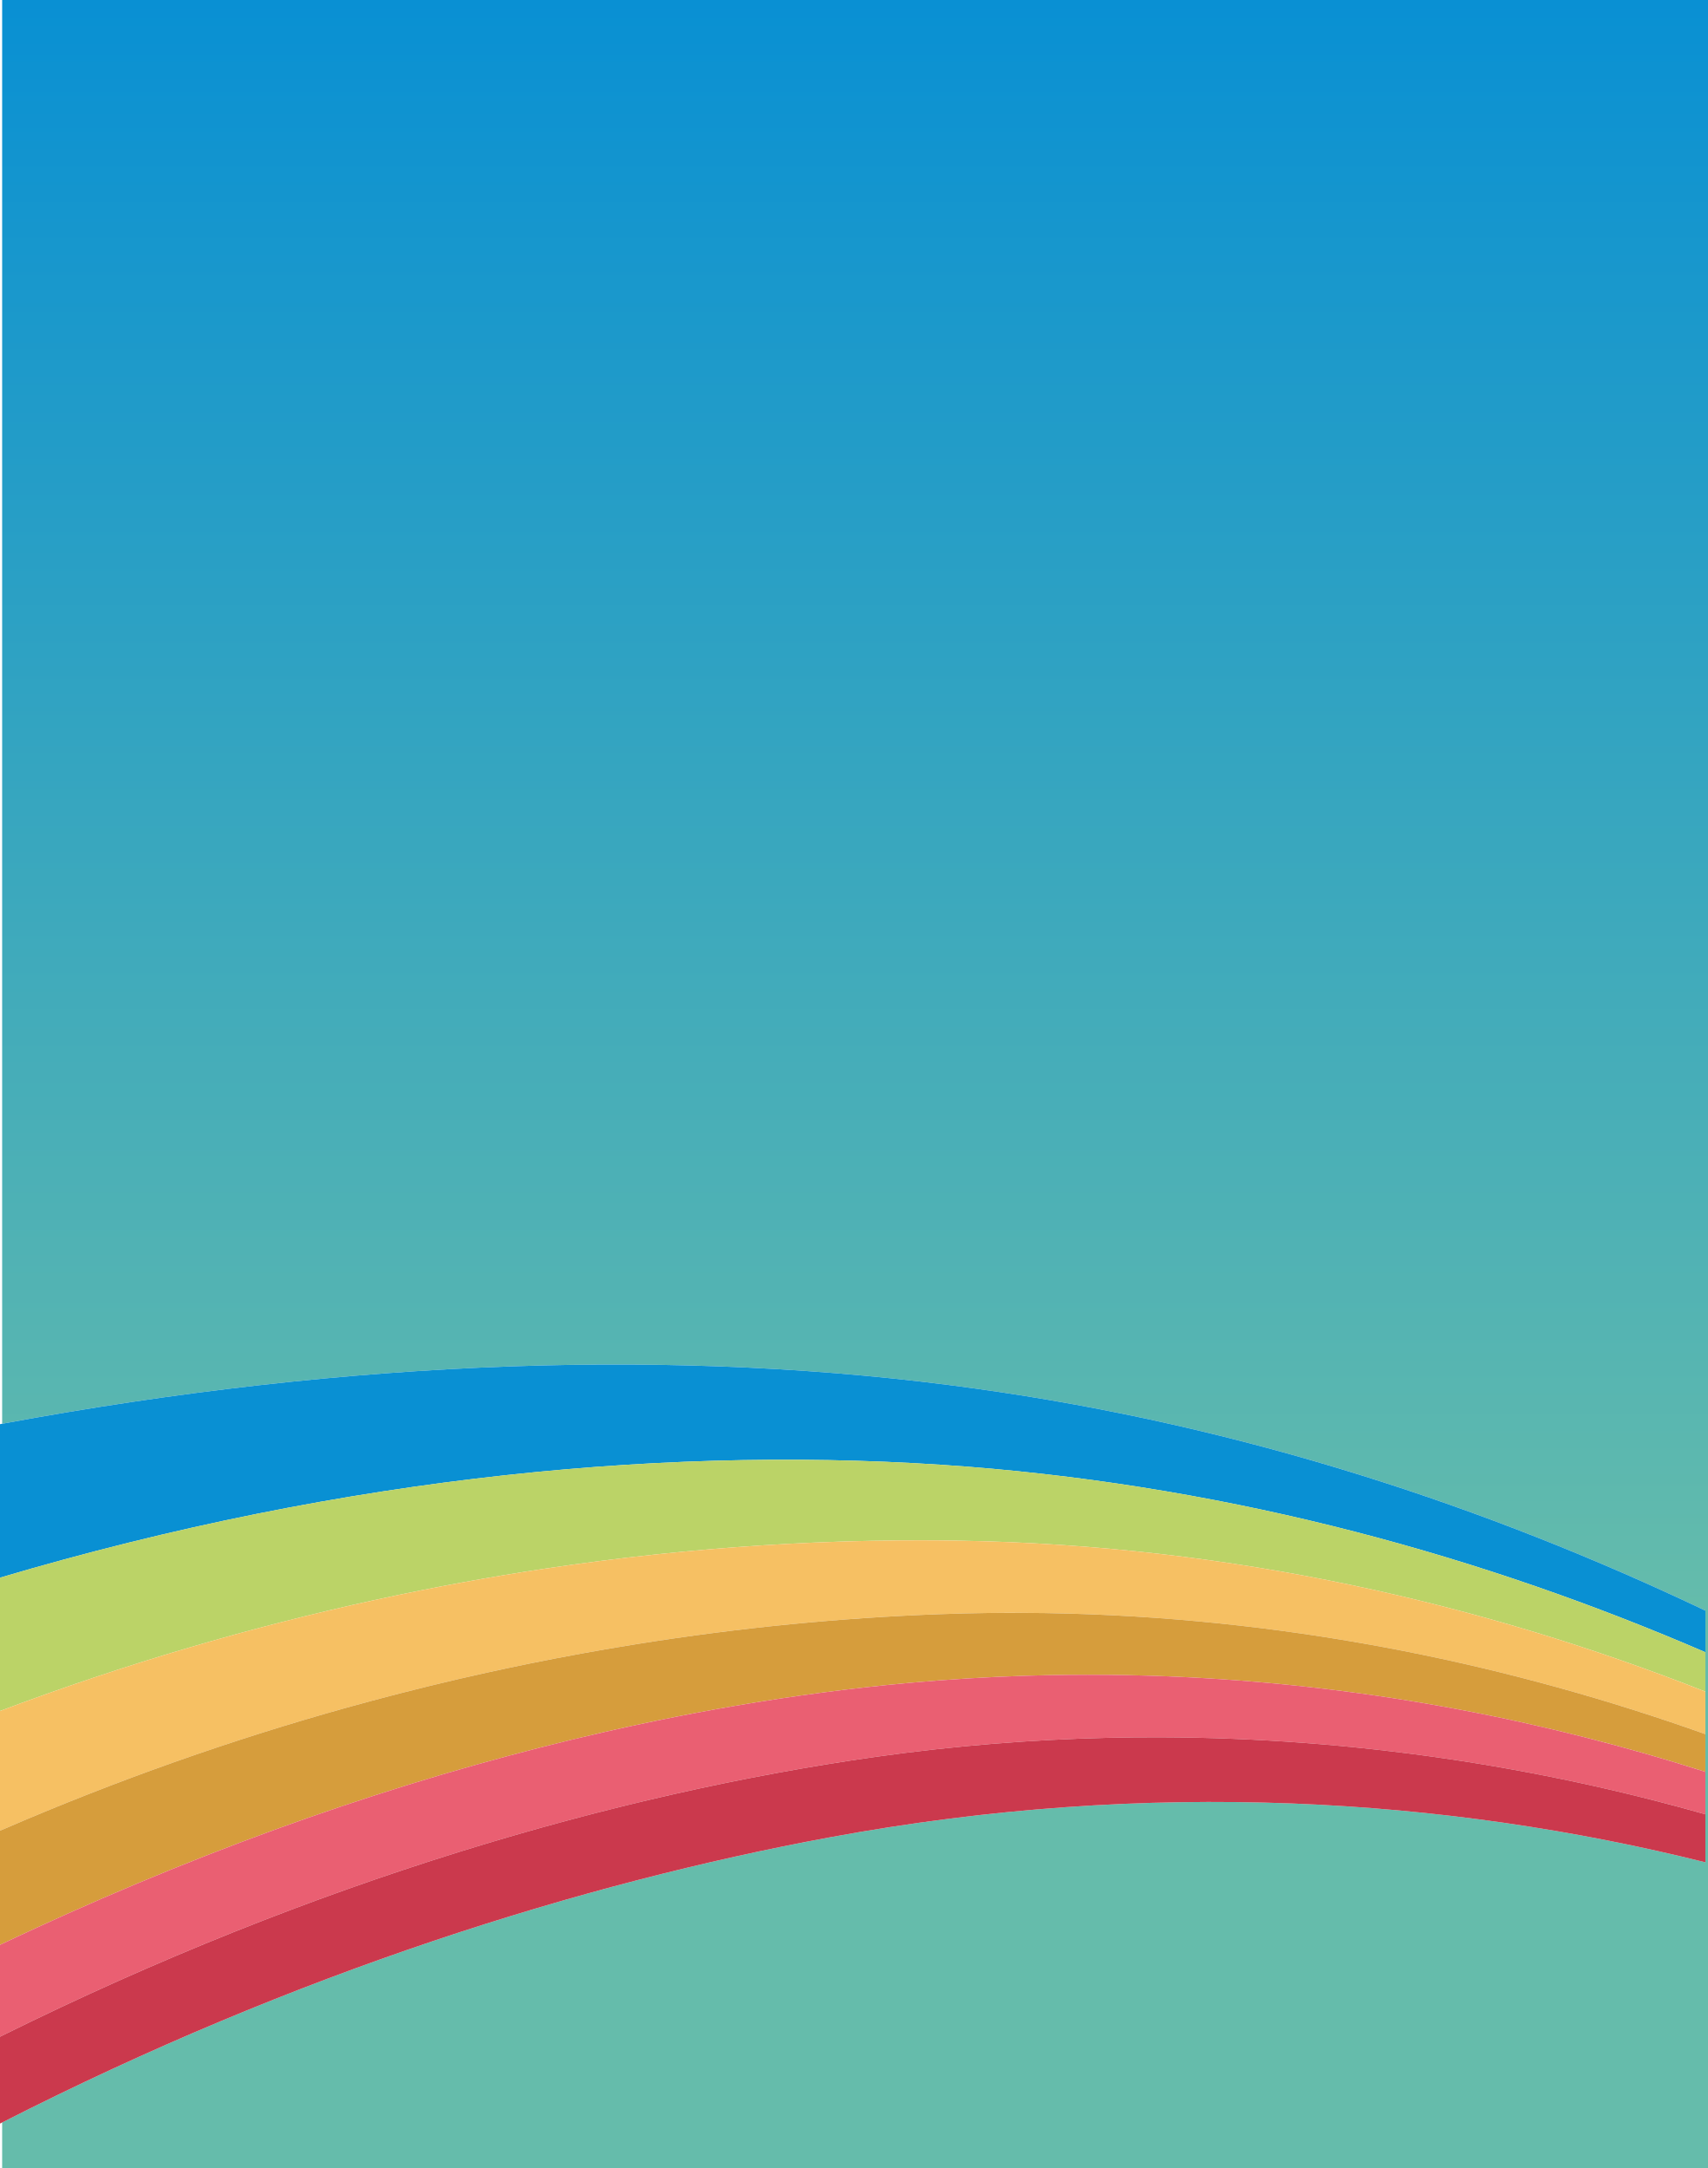
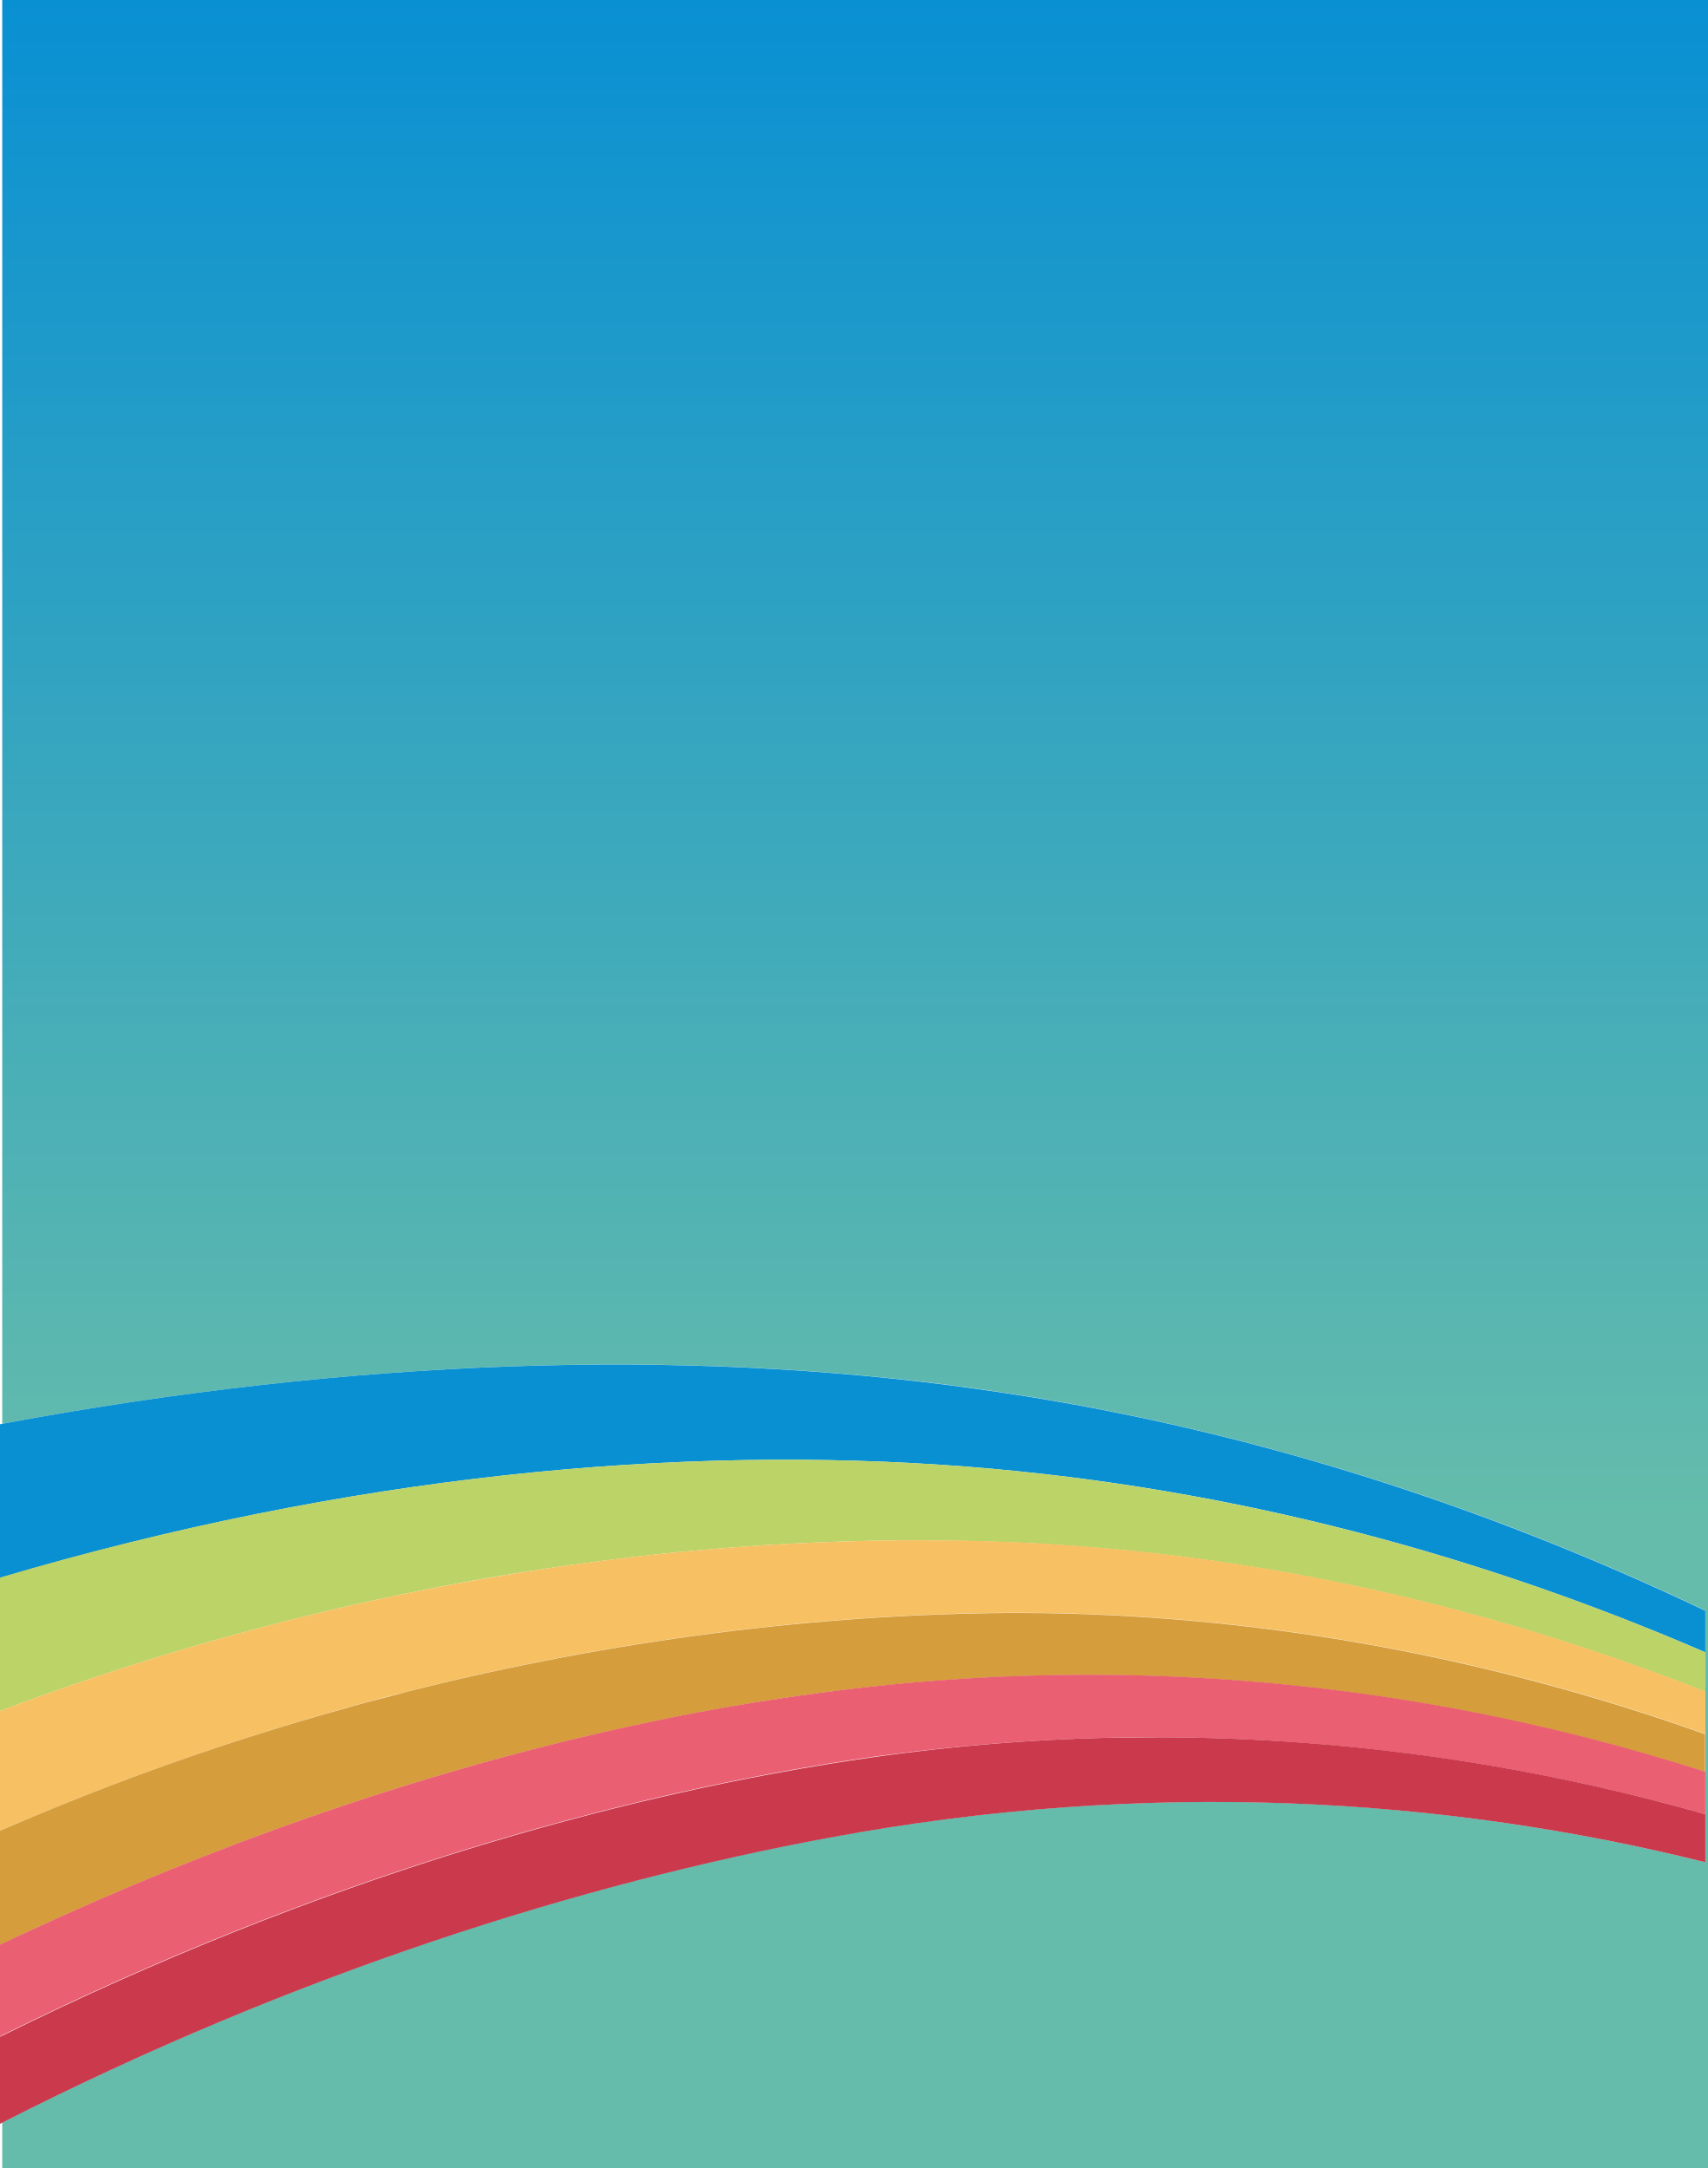
<svg xmlns="http://www.w3.org/2000/svg" version="1.1" viewBox="0 0 768 975" enable-background="new 0 0 768 975" xml:space="preserve">
-   <g id="Layer_1">
- </g>
+   <style>.s0{stop-color:#0990D3;}.s1{stop-color:#65BCAB;}</style>
+   <g id="Layer_1" />
  <g id="Layer_2">
-     <g>
-       <linearGradient id="SVGID_1_" gradientUnits="userSpaceOnUse" x1="150.824" y1="4.882812e-04" x2="150.824" y2="975">
-         <stop offset="0" style="stop-color:#0990D3" />
-         <stop offset="0.745" style="stop-color:#65BCAB" />
-       </linearGradient>
-       <path fill="url(#SVGID_1_)" d="M271.238,779.075c-76.319,17.467-157.385,44.222-240.828,81.546    C113.854,823.297,194.919,796.542,271.238,779.075z" />
-       <linearGradient id="SVGID_2_" gradientUnits="userSpaceOnUse" x1="384.966" y1="4.882812e-04" x2="384.966" y2="975">
-         <stop offset="0" style="stop-color:#0990D3" />
-         <stop offset="0.745" style="stop-color:#65BCAB" />
-       </linearGradient>
-       <path fill="url(#SVGID_2_)" d="M768.966,0h-768v640.298c157.054-29.179,305.687-34.309,438.122-15.782    c120.514,16.776,230.172,53.24,328.037,99.828v18.712v17.71c-100.316-39.547-213.246-65.852-335.93-67.897    c122.683,2.046,235.612,28.351,335.93,67.898v19.118v16.96v19.094v21.586c-115.967-28.951-249.549-37.901-393.892-11.236    C261.748,846.905,132.881,887.331,0.966,954.534V975h768V0z" />
-       <linearGradient id="SVGID_3_" gradientUnits="userSpaceOnUse" x1="249.742" y1="4.882812e-04" x2="249.742" y2="975">
-         <stop offset="0" style="stop-color:#0990D3" />
-         <stop offset="0.745" style="stop-color:#65BCAB" />
-       </linearGradient>
-       <path fill="url(#SVGID_3_)" d="M498.518,781.527c-34.222,0.788-69.177,3.557-104.701,8.582    c-116.685,16.58-252.335,55.782-392.85,125.374v0.001c140.516-69.593,276.167-108.794,392.852-125.375    C429.342,785.084,464.296,782.315,498.518,781.527z" />
-       <linearGradient id="SVGID_4_" gradientUnits="userSpaceOnUse" x1="78.121" y1="4.882812e-04" x2="78.121" y2="975">
-         <stop offset="0" style="stop-color:#0990D3" />
-         <stop offset="0.745" style="stop-color:#65BCAB" />
-       </linearGradient>
-       <path fill="url(#SVGID_4_)" d="M0.966,822.899L0.966,822.899c52.161-22.593,103.843-40.635,154.308-54.742    C104.809,782.265,53.127,800.307,0.966,822.899z" />
-       <path fill="#0990D3" d="M435.193,659.592c121.494,9.536,232.819,40.678,331.932,83.465v-18.712    c-97.865-46.588-207.523-83.052-328.037-99.828C306.653,605.99,158.021,611.12,0.966,640.299    c-0.448,0.083-0.897,0.169-1.346,0.252v69.078C156.154,663.253,305.001,649.519,435.193,659.592z" />
-       <path fill="#BBD367" d="M168.604,719.551c0.592-0.129,1.181-0.252,1.774-0.381c25.064-5.43,49.821-9.955,74.192-13.629    c4.367-0.658,8.717-1.279,13.059-1.883c8.059-1.123,16.079-2.164,24.048-3.104c0.457-0.057,0.912-0.105,1.369-0.156    c32.312-3.777,63.847-6.082,94.419-7.084c2.278-0.074,4.549-0.141,6.814-0.201c2.493-0.066,4.977-0.125,7.456-0.174    c4.189-0.084,8.361-0.145,12.51-0.18c3.393-0.027,6.775-0.045,10.141-0.041c5.643,0.006,11.246,0.057,16.811,0.15    c122.684,2.046,235.613,28.351,335.93,67.897v-17.71c-99.112-42.787-210.438-73.929-331.932-83.465    c-130.192-10.073-279.04,3.661-435.573,50.037v59.987C56.881,748.036,113.482,731.58,168.604,719.551z" />
-       <path fill="#F6C063" d="M166.767,765.006c4.368-1.176,8.729-2.32,13.079-3.438s8.69-2.203,13.019-3.264    c8.658-2.119,17.276-4.125,25.846-6.018c6.53-1.443,13.033-2.822,19.507-4.141c16.187-3.289,32.194-6.191,47.998-8.725    c47.412-7.596,92.977-11.877,135.982-13.471c7.449-0.277,14.859-0.459,22.234-0.551c4.916-0.062,9.814-0.084,14.699-0.066    c7.322,0.027,14.609,0.141,21.855,0.342c103.948,2.894,199.983,23.516,286.137,54.21v-19.118    c-100.317-39.548-213.247-65.853-335.93-67.898c-5.564-0.094-11.168-0.145-16.811-0.15c-3.365-0.004-6.748,0.014-10.141,0.041    c-4.148,0.035-8.32,0.096-12.51,0.18c-2.479,0.049-4.963,0.107-7.456,0.174c-2.266,0.061-4.536,0.127-6.814,0.201    c-30.572,1.002-62.106,3.307-94.419,7.084c-0.457,0.051-0.912,0.1-1.369,0.156c-7.969,0.939-15.989,1.98-24.048,3.104    c-4.341,0.604-8.692,1.225-13.059,1.883c-24.371,3.674-49.128,8.199-74.192,13.629c-0.593,0.129-1.182,0.252-1.774,0.381    C113.482,731.58,56.881,748.036-0.379,769.616v53.872c0.448-0.195,0.897-0.395,1.346-0.589    c52.161-22.593,103.843-40.635,154.308-54.742C159.112,767.084,162.943,766.033,166.767,765.006z" />
-       <path fill="#D69D3C" d="M17.236,866.594c4.397-2.02,8.789-4.01,13.173-5.973c83.443-37.324,164.509-64.079,240.828-81.546    c7.895-1.807,15.739-3.515,23.53-5.124c11.871-2.451,23.62-4.676,35.233-6.678c27.1-4.672,53.473-8.131,79.004-10.441    c17.717-1.607,35.254-2.668,52.6-3.211c12.387-0.389,24.676-0.518,36.859-0.396c12.182,0.121,24.262,0.488,36.229,1.094    c83.426,4.215,161.496,19.875,232.432,42.527v-16.96c-86.153-30.694-182.188-51.316-286.137-54.21    c-7.246-0.201-14.533-0.314-21.855-0.342c-4.885-0.018-9.783,0.004-14.699,0.066c-7.375,0.092-14.785,0.273-22.234,0.551    c-43.005,1.594-88.571,5.875-135.982,13.471c-15.804,2.533-31.812,5.436-47.998,8.725c-6.474,1.318-12.978,2.697-19.507,4.141    c-8.57,1.893-17.188,3.898-25.846,6.018c-4.329,1.061-8.668,2.146-13.019,3.264s-8.711,2.262-13.079,3.438    c-3.824,1.027-7.655,2.078-11.493,3.151C104.81,782.265,53.127,800.307,0.966,822.899c-0.448,0.194-0.897,0.394-1.346,0.589    v51.345C5.502,872.036,11.375,869.285,17.236,866.594z" />
-       <path fill="#EA5F72" d="M498.518,781.527c7.896-0.182,15.755-0.258,23.572-0.232c87.834,0.286,170.47,13.458,245.035,34.645    v-19.094c-70.936-22.652-149.006-38.312-232.432-42.527c-11.967-0.605-24.047-0.973-36.229-1.094    c-12.184-0.121-24.473,0.008-36.859,0.396c-17.346,0.543-34.883,1.604-52.6,3.211c-25.532,2.311-51.905,5.77-79.004,10.441    c-11.614,2.002-23.362,4.227-35.233,6.678c-7.791,1.609-15.635,3.317-23.53,5.124c-76.319,17.467-157.383,44.222-240.828,81.546    c-4.385,1.963-8.776,3.953-13.173,5.973c-5.861,2.691-11.734,5.442-17.616,8.239v41.32c0.449-0.223,0.897-0.447,1.346-0.67    c140.515-69.592,276.165-108.794,392.85-125.374C429.341,785.084,464.296,782.315,498.518,781.527z" />
-       <path fill="#CB394D" d="M767.125,837.525v-21.586c-74.565-21.187-157.201-34.358-245.035-34.645    c-7.817-0.025-15.676,0.051-23.572,0.232c-34.222,0.788-69.176,3.557-104.699,8.582C277.133,806.69,141.482,845.892,0.966,915.484    c-0.448,0.223-0.897,0.447-1.346,0.67v39.062c0.449-0.229,0.897-0.454,1.346-0.683    c131.915-67.203,260.782-107.629,372.267-128.245C517.576,799.624,651.158,808.574,767.125,837.525z" />
-     </g>
+     <linearGradient id="SVGID_1_" gradientUnits="userSpaceOnUse" x1="150.8" y1="0" x2="150.8" y2="975">
+       <stop offset="0" stop-color="#0990D3" />
+       <stop offset="0.7" stop-color="#65BCAB" />
+     </linearGradient>
+     <path fill="url(#SVGID_1_)" d="M271.2 779.1c-76.3 17.5-157.4 44.2-240.8 81.5C113.9 823.3 194.9 796.5 271.2 779.1z" />
+     <linearGradient id="SVGID_2_" gradientUnits="userSpaceOnUse" x1="385" y1="0" x2="385" y2="975">
+       <stop offset="0" stop-color="#0990D3" />
+       <stop offset="0.7" stop-color="#65BCAB" />
+     </linearGradient>
+     <path fill="url(#SVGID_2_)" d="M769 0h-768v640.3c157.1-29.2 305.7-34.3 438.1-15.8 120.5 16.8 230.2 53.2 328 99.8v18.7 17.7c-100.3-39.5-213.2-65.9-335.9-67.9 122.7 2 235.6 28.4 335.9 67.9v19.1 17 19.1 21.6c-116-29-249.5-37.9-393.9-11.2C261.7 846.9 132.9 887.3 1 954.5V975h768V0z" />
+     <linearGradient id="SVGID_3_" gradientUnits="userSpaceOnUse" x1="249.7" y1="0" x2="249.7" y2="975">
+       <stop offset="0" stop-color="#0990D3" />
+       <stop offset="0.7" stop-color="#65BCAB" />
+     </linearGradient>
+     <path fill="url(#SVGID_3_)" d="M498.5 781.5c-34.2 0.8-69.2 3.6-104.7 8.6 -116.7 16.6-252.3 55.8-392.8 125.4v0c140.5-69.6 276.2-108.8 392.9-125.4C429.3 785.1 464.3 782.3 498.5 781.5z" />
+     <linearGradient id="SVGID_4_" gradientUnits="userSpaceOnUse" x1="78.1" y1="0" x2="78.1" y2="975">
+       <stop offset="0" stop-color="#0990D3" />
+       <stop offset="0.7" stop-color="#65BCAB" />
+     </linearGradient>
+     <path fill="url(#SVGID_4_)" d="M1 822.9L1 822.9c52.2-22.6 103.8-40.6 154.3-54.7C104.8 782.3 53.1 800.3 1 822.9z" />
+     <path fill="#0990D3" d="M435.2 659.6c121.5 9.5 232.8 40.7 331.9 83.5v-18.7c-97.9-46.6-207.5-83.1-328-99.8C306.7 606 158 611.1 1 640.3c-0.4 0.1-0.9 0.2-1.3 0.3v69.1C156.2 663.3 305 649.5 435.2 659.6z" />
+     <path fill="#BBD367" d="M168.6 719.6c0.6-0.1 1.2-0.3 1.8-0.4 25.1-5.4 49.8-10 74.2-13.6 4.4-0.7 8.7-1.3 13.1-1.9 8.1-1.1 16.1-2.2 24-3.1 0.5-0.1 0.9-0.1 1.4-0.2 32.3-3.8 63.8-6.1 94.4-7.1 2.3-0.1 4.5-0.1 6.8-0.2 2.5-0.1 5-0.1 7.5-0.2 4.2-0.1 8.4-0.1 12.5-0.2 3.4 0 6.8 0 10.1 0 5.6 0 11.2 0.1 16.8 0.2 122.7 2 235.6 28.4 335.9 67.9v-17.7c-99.1-42.8-210.4-73.9-331.9-83.5 -130.2-10.1-279 3.7-435.6 50v60C56.9 748 113.5 731.6 168.6 719.6z" />
+     <path fill="#F6C063" d="M166.8 765c4.4-1.2 8.7-2.3 13.1-3.4s8.7-2.2 13-3.3c8.7-2.1 17.3-4.1 25.8-6 6.5-1.4 13-2.8 19.5-4.1 16.2-3.3 32.2-6.2 48-8.7 47.4-7.6 93-11.9 136-13.5 7.4-0.3 14.9-0.5 22.2-0.6 4.9-0.1 9.8-0.1 14.7-0.1 7.3 0 14.6 0.1 21.9 0.3 103.9 2.9 200 23.5 286.1 54.2v-19.1c-100.3-39.5-213.2-65.9-335.9-67.9 -5.6-0.1-11.2-0.1-16.8-0.1 -3.4 0-6.7 0-10.1 0 -4.1 0-8.3 0.1-12.5 0.2 -2.5 0-5 0.1-7.5 0.2 -2.3 0.1-4.5 0.1-6.8 0.2 -30.6 1-62.1 3.3-94.4 7.1 -0.5 0.1-0.9 0.1-1.4 0.2 -8 0.9-16 2-24 3.1 -4.3 0.6-8.7 1.2-13.1 1.9 -24.4 3.7-49.1 8.2-74.2 13.6 -0.6 0.1-1.2 0.3-1.8 0.4C113.5 731.6 56.9 748-0.4 769.6v53.9c0.4-0.2 0.9-0.4 1.3-0.6 52.2-22.6 103.8-40.6 154.3-54.7C159.1 767.1 162.9 766 166.8 765z" />
+     <path fill="#D69D3C" d="M17.2 866.6c4.4-2 8.8-4 13.2-6 83.4-37.3 164.5-64.1 240.8-81.5 7.9-1.8 15.7-3.5 23.5-5.1 11.9-2.5 23.6-4.7 35.2-6.7 27.1-4.7 53.5-8.1 79-10.4 17.7-1.6 35.3-2.7 52.6-3.2 12.4-0.4 24.7-0.5 36.9-0.4 12.2 0.1 24.3 0.5 36.2 1.1 83.4 4.2 161.5 19.9 232.4 42.5v-17c-86.2-30.7-182.2-51.3-286.1-54.2 -7.2-0.2-14.5-0.3-21.9-0.3 -4.9 0-9.8 0-14.7 0.1 -7.4 0.1-14.8 0.3-22.2 0.6 -43 1.6-88.6 5.9-136 13.5 -15.8 2.5-31.8 5.4-48 8.7 -6.5 1.3-13 2.7-19.5 4.1 -8.6 1.9-17.2 3.9-25.8 6 -4.3 1.1-8.7 2.1-13 3.3s-8.7 2.3-13.1 3.4c-3.8 1-7.7 2.1-11.5 3.2C104.8 782.3 53.1 800.3 1 822.9c-0.4 0.2-0.9 0.4-1.3 0.6v51.3C5.5 872 11.4 869.3 17.2 866.6z" />
+     <path fill="#EA5F72" d="M498.5 781.5c7.9-0.2 15.8-0.3 23.6-0.2 87.8 0.3 170.5 13.5 245 34.6v-19.1c-70.9-22.7-149-38.3-232.4-42.5 -12-0.6-24-1-36.2-1.1 -12.2-0.1-24.5 0-36.9 0.4 -17.3 0.5-34.9 1.6-52.6 3.2 -25.5 2.3-51.9 5.8-79 10.4 -11.6 2-23.4 4.2-35.2 6.7 -7.8 1.6-15.6 3.3-23.5 5.1 -76.3 17.5-157.4 44.2-240.8 81.5 -4.4 2-8.8 4-13.2 6 -5.9 2.7-11.7 5.4-17.6 8.2v41.3c0.4-0.2 0.9-0.4 1.3-0.7 140.5-69.6 276.2-108.8 392.9-125.4C429.3 785.1 464.3 782.3 498.5 781.5z" />
+     <path fill="#CB394D" d="M767.1 837.5v-21.6c-74.6-21.2-157.2-34.4-245-34.6 -7.8 0-15.7 0.1-23.6 0.2 -34.2 0.8-69.2 3.6-104.7 8.6C277.1 806.7 141.5 845.9 1 915.5c-0.4 0.2-0.9 0.4-1.3 0.7v39.1c0.4-0.2 0.9-0.5 1.3-0.7 131.9-67.2 260.8-107.6 372.3-128.2C517.6 799.6 651.2 808.6 767.1 837.5z" />
  </g>
</svg>
